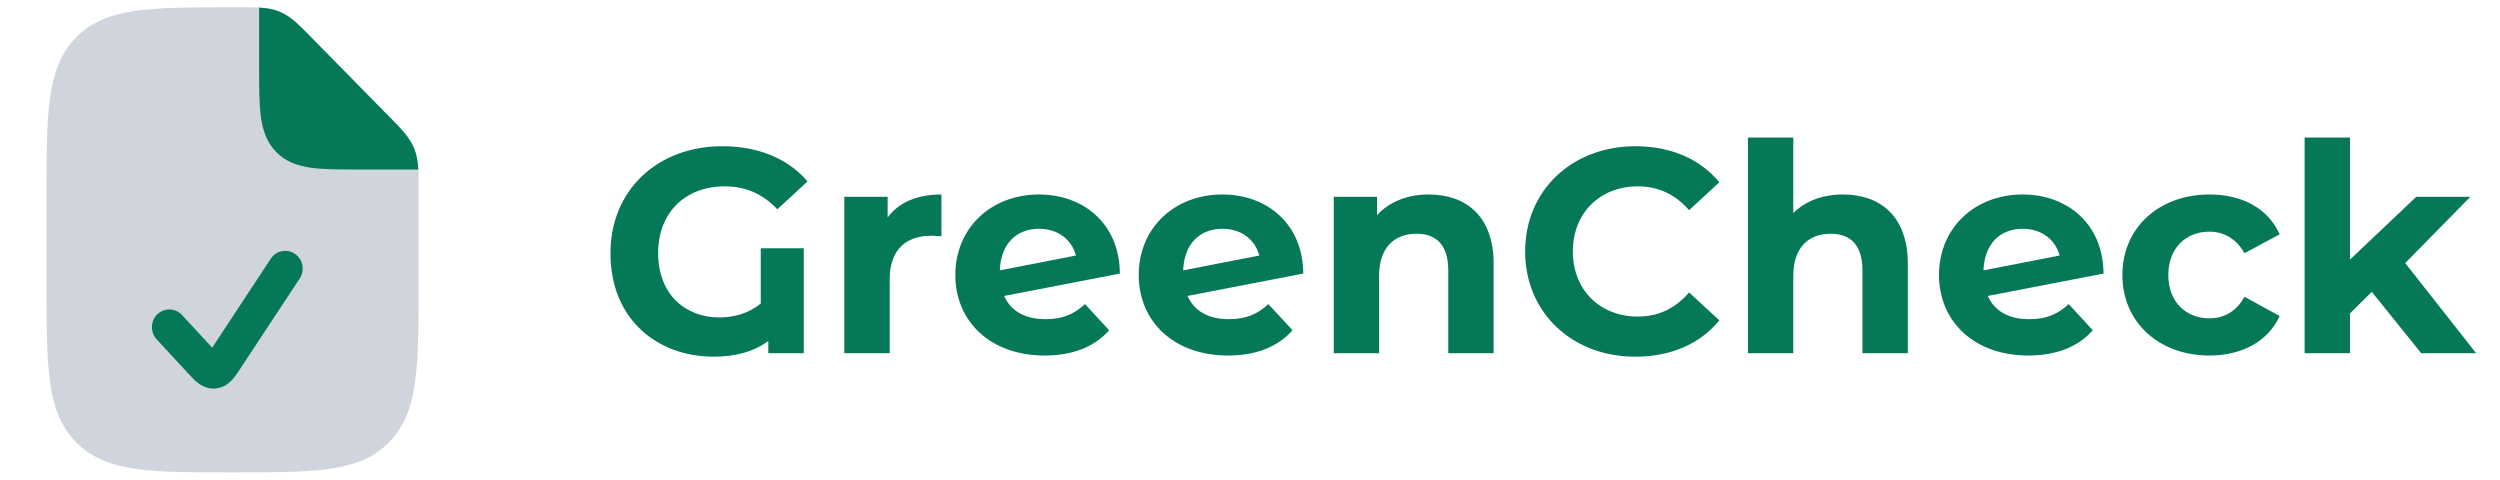
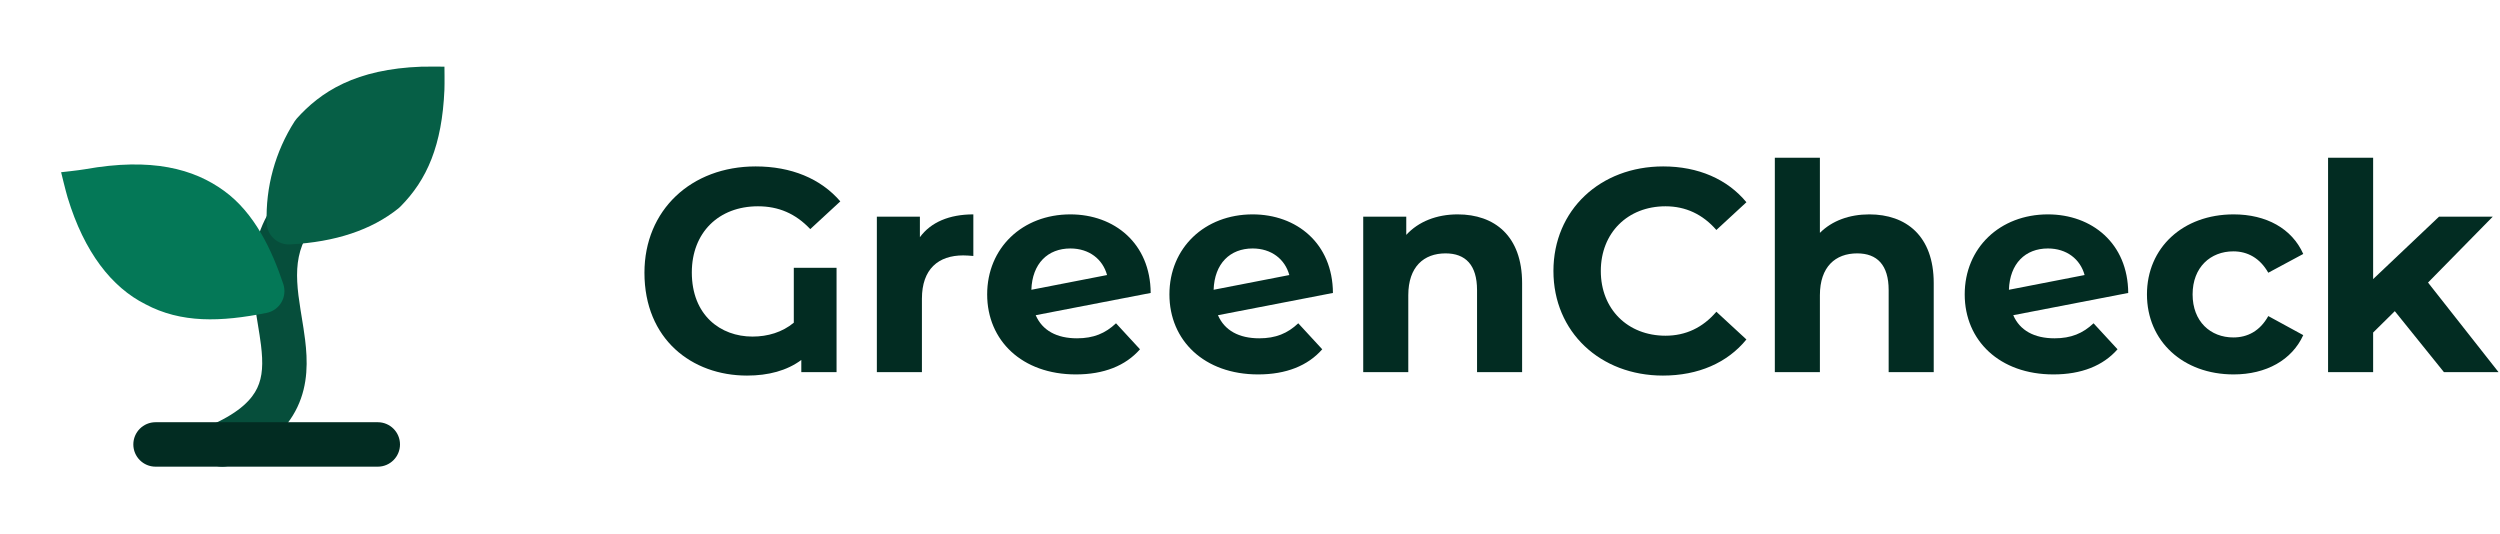
- <svg xmlns="http://www.w3.org/2000/svg" width="172" height="33" viewBox="0 0 172 33" fill="none">
-   <path d="M21.29 2.444C20.568 1.708 19.997 1.125 19.253 0.812C18.509 0.498 17.701 0.499 16.679 0.5L15.917 0.5C13.229 0.5 11.1 0.5 9.433 0.728C7.718 0.963 6.33 1.457 5.235 2.571C4.14 3.685 3.655 5.097 3.424 6.842C3.2 8.538 3.2 10.704 3.2 13.439V19.561C3.2 22.296 3.2 24.463 3.424 26.158C3.655 27.903 4.14 29.316 5.235 30.429C6.33 31.543 7.718 32.038 9.433 32.272C11.1 32.5 13.229 32.5 15.917 32.5H16.082C18.771 32.5 20.9 32.5 22.567 32.272C24.282 32.038 25.67 31.543 26.765 30.429C27.859 29.316 28.345 27.903 28.576 26.158C28.8 24.463 28.8 22.296 28.8 19.561L28.8 12.833C28.801 11.793 28.802 10.97 28.494 10.213C28.186 9.457 27.613 8.875 26.89 8.141L21.29 2.444Z" fill="#D0D5DD" />
-   <path d="M28.78 11.663C28.75 11.135 28.677 10.663 28.494 10.213C28.185 9.456 27.613 8.875 26.89 8.141L21.29 2.444C20.568 1.708 19.997 1.125 19.253 0.812C18.811 0.626 18.347 0.55 17.828 0.52L17.828 4.67C17.828 6.008 17.828 7.123 17.945 8.008C18.069 8.942 18.34 9.786 19.007 10.464C19.673 11.142 20.502 11.418 21.421 11.544C22.291 11.663 23.387 11.663 24.701 11.663L28.78 11.663Z" fill="#047857" />
-   <path d="M20.294 17.466C19.744 17.089 18.998 17.239 18.63 17.799L14.599 23.918L12.522 21.673C12.068 21.182 11.308 21.159 10.826 21.622C10.346 22.084 10.323 22.855 10.777 23.345L12.926 25.669C13.122 25.88 13.347 26.124 13.565 26.301C13.823 26.51 14.25 26.777 14.827 26.728C15.403 26.68 15.781 26.345 16.002 26.096C16.189 25.885 16.372 25.607 16.531 25.366L20.621 19.157C20.989 18.599 20.843 17.842 20.294 17.466Z" fill="#047857" />
-   <path d="M166.578 24.3L163.178 20.08L161.678 21.56V24.3H158.558V9.46H161.678V17.86L166.238 13.54H169.958L165.478 18.1L170.358 24.3H166.578Z" fill="#047857" />
-   <path d="M152.02 24.46C148.52 24.46 146.02 22.16 146.02 18.92C146.02 15.68 148.52 13.38 152.02 13.38C154.28 13.38 156.06 14.36 156.84 16.12L154.42 17.42C153.84 16.4 152.98 15.94 152 15.94C150.42 15.94 149.18 17.04 149.18 18.92C149.18 20.8 150.42 21.9 152 21.9C152.98 21.9 153.84 21.46 154.42 20.42L156.84 21.74C156.06 23.46 154.28 24.46 152.02 24.46Z" fill="#047857" />
-   <path d="M139.623 21.96C140.763 21.96 141.583 21.62 142.323 20.92L143.983 22.72C142.983 23.86 141.483 24.46 139.543 24.46C135.823 24.46 133.403 22.12 133.403 18.92C133.403 15.7 135.843 13.38 139.163 13.38C142.203 13.38 144.703 15.38 144.723 18.82L136.763 20.36C137.223 21.42 138.223 21.96 139.623 21.96ZM139.163 15.74C137.603 15.74 136.523 16.78 136.463 18.6L141.703 17.58C141.403 16.48 140.463 15.74 139.163 15.74Z" fill="#047857" />
-   <path d="M126.798 13.38C129.338 13.38 131.258 14.86 131.258 18.14V24.3H128.138V18.62C128.138 16.88 127.338 16.08 125.958 16.08C124.458 16.08 123.378 17 123.378 18.98V24.3H120.258V9.46H123.378V14.66C124.218 13.82 125.418 13.38 126.798 13.38Z" fill="#047857" />
-   <path d="M112.51 24.54C108.17 24.54 104.93 21.52 104.93 17.3C104.93 13.08 108.17 10.06 112.53 10.06C114.95 10.06 116.97 10.94 118.29 12.54L116.21 14.46C115.27 13.38 114.09 12.82 112.69 12.82C110.07 12.82 108.21 14.66 108.21 17.3C108.21 19.94 110.07 21.78 112.69 21.78C114.09 21.78 115.27 21.22 116.21 20.12L118.29 22.04C116.97 23.66 114.95 24.54 112.51 24.54Z" fill="#047857" />
-   <path d="M98.302 13.38C100.842 13.38 102.762 14.86 102.762 18.14V24.3H99.642V18.62C99.642 16.88 98.842 16.08 97.462 16.08C95.962 16.08 94.882 17 94.882 18.98V24.3H91.762V13.54H94.742V14.8C95.582 13.88 96.842 13.38 98.302 13.38Z" fill="#047857" />
-   <path d="M84.564 21.96C85.704 21.96 86.524 21.62 87.264 20.92L88.924 22.72C87.924 23.86 86.424 24.46 84.484 24.46C80.764 24.46 78.344 22.12 78.344 18.92C78.344 15.7 80.784 13.38 84.104 13.38C87.144 13.38 89.644 15.38 89.664 18.82L81.704 20.36C82.164 21.42 83.164 21.96 84.564 21.96ZM84.104 15.74C82.544 15.74 81.464 16.78 81.404 18.6L86.644 17.58C86.344 16.48 85.404 15.74 84.104 15.74Z" fill="#047857" />
-   <path d="M71.947 21.96C73.087 21.96 73.907 21.62 74.647 20.92L76.307 22.72C75.307 23.86 73.807 24.46 71.867 24.46C68.147 24.46 65.727 22.12 65.727 18.92C65.727 15.7 68.167 13.38 71.487 13.38C74.527 13.38 77.027 15.38 77.047 18.82L69.087 20.36C69.547 21.42 70.547 21.96 71.947 21.96ZM71.487 15.74C69.927 15.74 68.847 16.78 68.787 18.6L74.027 17.58C73.727 16.48 72.787 15.74 71.487 15.74Z" fill="#047857" />
-   <path d="M61.07 14.96C61.83 13.92 63.11 13.38 64.77 13.38V16.26C64.51 16.24 64.31 16.22 64.07 16.22C62.35 16.22 61.21 17.16 61.21 19.22V24.3H58.09V13.54H61.07V14.96Z" fill="#047857" />
-   <path d="M52.34 20.88V17.08H55.3V24.3H52.86V23.46C51.86 24.2 50.58 24.54 49.1 24.54C45.28 24.54 42 22.02 42 17.42C42 13.08 45.24 10.06 49.7 10.06C52.16 10.06 54.2 10.9 55.56 12.48L53.48 14.4C52.46 13.32 51.28 12.82 49.86 12.82C47.14 12.82 45.28 14.64 45.28 17.4C45.28 20.36 47.26 21.84 49.48 21.84C50.54 21.84 51.54 21.54 52.34 20.88Z" fill="#047857" />
+ <svg xmlns="http://www.w3.org/2000/svg" width="225" height="48" viewBox="0 0 225 48" fill="none">
+   <path fill-rule="evenodd" clip-rule="evenodd" d="M27.043 18.293C27.985 18.869 28.282 20.1 27.707 21.043C26.881 22.393 26.673 23.793 26.751 25.36C26.79 26.159 26.904 26.979 27.044 27.86C27.077 28.07 27.113 28.287 27.149 28.509C27.259 29.18 27.376 29.893 27.46 30.582C27.686 32.431 27.748 34.566 26.766 36.636C25.765 38.743 23.849 40.447 20.828 41.821C19.822 42.278 18.636 41.833 18.179 40.828C17.722 39.822 18.167 38.636 19.172 38.179C21.651 37.053 22.684 35.907 23.153 34.92C23.639 33.896 23.689 32.694 23.49 31.068C23.416 30.467 23.319 29.871 23.213 29.224C23.174 28.986 23.134 28.742 23.093 28.488C22.948 27.575 22.806 26.581 22.756 25.559C22.652 23.482 22.919 21.207 24.293 18.957C24.869 18.015 26.1 17.717 27.043 18.293Z" fill="#064E3B" />
+   <path fill-rule="evenodd" clip-rule="evenodd" d="M40 6C40 6 40.022 7.529 39.998 8.087C39.782 13.058 38.45 16.179 36.014 18.614C35.962 18.666 35.907 18.716 35.849 18.762C33.437 20.692 30.198 21.782 26.105 21.997C25.569 22.026 25.043 21.837 24.647 21.473C24.251 21.11 24.018 20.602 24.001 20.065C23.896 16.833 24.773 13.646 26.515 10.922C26.574 10.83 26.64 10.743 26.713 10.662C27.745 9.515 29.053 8.378 30.903 7.513C32.741 6.654 35.014 6.109 37.926 6.001C38.484 5.981 40 6 40 6Z" fill="#065F46" />
+   <path fill-rule="evenodd" clip-rule="evenodd" d="M12 40C12 38.895 12.895 38 14 38H34C35.105 38 36 38.895 36 40C36 41.105 35.105 42 34 42H14C12.895 42 12 41.105 12 40Z" fill="#022C22" />
+   <path fill-rule="evenodd" clip-rule="evenodd" d="M7.648 15.231C13.649 14.16 17.436 15.19 20.176 17.183C22.904 19.167 24.468 22.479 25.497 25.567C25.679 26.112 25.618 26.708 25.33 27.204C25.042 27.7 24.555 28.049 23.992 28.161C19.866 28.986 16.297 29.097 13.078 27.375C10.054 25.852 7.587 22.712 6.087 17.782C5.92 17.235 5.5 15.5 5.5 15.5C5.5 15.5 7.086 15.332 7.648 15.231Z" fill="#047857" />
+   <path d="M219.952 33.49L215.532 28.004L213.582 29.928V33.49H209.526V14.198H213.582V25.118L219.51 19.502H224.346L218.522 25.43L224.866 33.49H219.952Z" fill="#022C22" />
+   <path d="M201.026 33.698C196.476 33.698 193.226 30.708 193.226 26.496C193.226 22.284 196.476 19.294 201.026 19.294C203.964 19.294 206.278 20.568 207.292 22.856L204.146 24.546C203.392 23.22 202.274 22.622 201 22.622C198.946 22.622 197.334 24.052 197.334 26.496C197.334 28.94 198.946 30.37 201 30.37C202.274 30.37 203.392 29.798 204.146 28.446L207.292 30.162C206.278 32.398 203.964 33.698 201.026 33.698Z" fill="#022C22" />
+   <path d="M184.91 30.448C186.392 30.448 187.458 30.006 188.42 29.096L190.578 31.436C189.278 32.918 187.328 33.698 184.806 33.698C179.97 33.698 176.824 30.656 176.824 26.496C176.824 22.31 179.996 19.294 184.312 19.294C188.264 19.294 191.514 21.894 191.54 26.366L181.192 28.368C181.79 29.746 183.09 30.448 184.91 30.448ZM184.312 22.362C182.284 22.362 180.88 23.714 180.802 26.08L187.614 24.754C187.224 23.324 186.002 22.362 184.312 22.362Z" fill="#022C22" />
+   <path d="M168.237 19.294C171.539 19.294 174.035 21.218 174.035 25.482V33.49H169.979V26.106C169.979 23.844 168.939 22.804 167.145 22.804C165.195 22.804 163.791 24 163.791 26.574V33.49H159.735V14.198H163.791V20.958C164.883 19.866 166.443 19.294 168.237 19.294Z" fill="#022C22" />
+   <path d="M149.663 33.802C144.021 33.802 139.809 29.876 139.809 24.39C139.809 18.904 144.021 14.978 149.689 14.978C152.835 14.978 155.461 16.122 157.177 18.202L154.473 20.698C153.251 19.294 151.717 18.566 149.897 18.566C146.491 18.566 144.073 20.958 144.073 24.39C144.073 27.822 146.491 30.214 149.897 30.214C151.717 30.214 153.251 29.486 154.473 28.056L157.177 30.552C155.461 32.658 152.835 33.802 149.663 33.802Z" fill="#022C22" />
+   <path d="M131.192 19.294C134.494 19.294 136.99 21.218 136.99 25.482V33.49H132.934V26.106C132.934 23.844 131.894 22.804 130.1 22.804C128.15 22.804 126.746 24 126.746 26.574V33.49H122.69V19.502H126.564V21.14C127.656 19.944 129.294 19.294 131.192 19.294Z" fill="#022C22" />
+   <path d="M113.334 30.448C114.816 30.448 115.882 30.006 116.844 29.096L119.002 31.436C117.702 32.918 115.752 33.698 113.23 33.698C108.394 33.698 105.248 30.656 105.248 26.496C105.248 22.31 108.42 19.294 112.736 19.294C116.688 19.294 119.938 21.894 119.964 26.366L109.616 28.368C110.214 29.746 111.514 30.448 113.334 30.448ZM112.736 22.362C110.708 22.362 109.304 23.714 109.226 26.08L116.038 24.754C115.648 23.324 114.426 22.362 112.736 22.362Z" fill="#022C22" />
+   <path d="M96.931 30.448C98.413 30.448 99.479 30.006 100.441 29.096L102.599 31.436C101.299 32.918 99.349 33.698 96.827 33.698C91.991 33.698 88.845 30.656 88.845 26.496C88.845 22.31 92.017 19.294 96.333 19.294C100.285 19.294 103.535 21.894 103.561 26.366L93.213 28.368C93.811 29.746 95.111 30.448 96.931 30.448ZM96.333 22.362C94.305 22.362 92.901 23.714 92.823 26.08L99.635 24.754C99.245 23.324 98.023 22.362 96.333 22.362Z" fill="#022C22" />
+   <path d="M82.791 21.348C83.779 19.996 85.443 19.294 87.601 19.294V23.038C87.263 23.012 87.003 22.986 86.691 22.986C84.455 22.986 82.973 24.208 82.973 26.886V33.49H78.917V19.502H82.791V21.348Z" fill="#022C22" />
+   <path d="M71.442 29.044V24.104H75.29V33.49H72.118V32.398C70.818 33.36 69.154 33.802 67.23 33.802C62.264 33.802 58 30.526 58 24.546C58 18.904 62.212 14.978 68.01 14.978C71.208 14.978 73.86 16.07 75.628 18.124L72.924 20.62C71.598 19.216 70.064 18.566 68.218 18.566C64.682 18.566 62.264 20.932 62.264 24.52C62.264 28.368 64.838 30.292 67.724 30.292C69.102 30.292 70.402 29.902 71.442 29.044Z" fill="#022C22" />
</svg>
